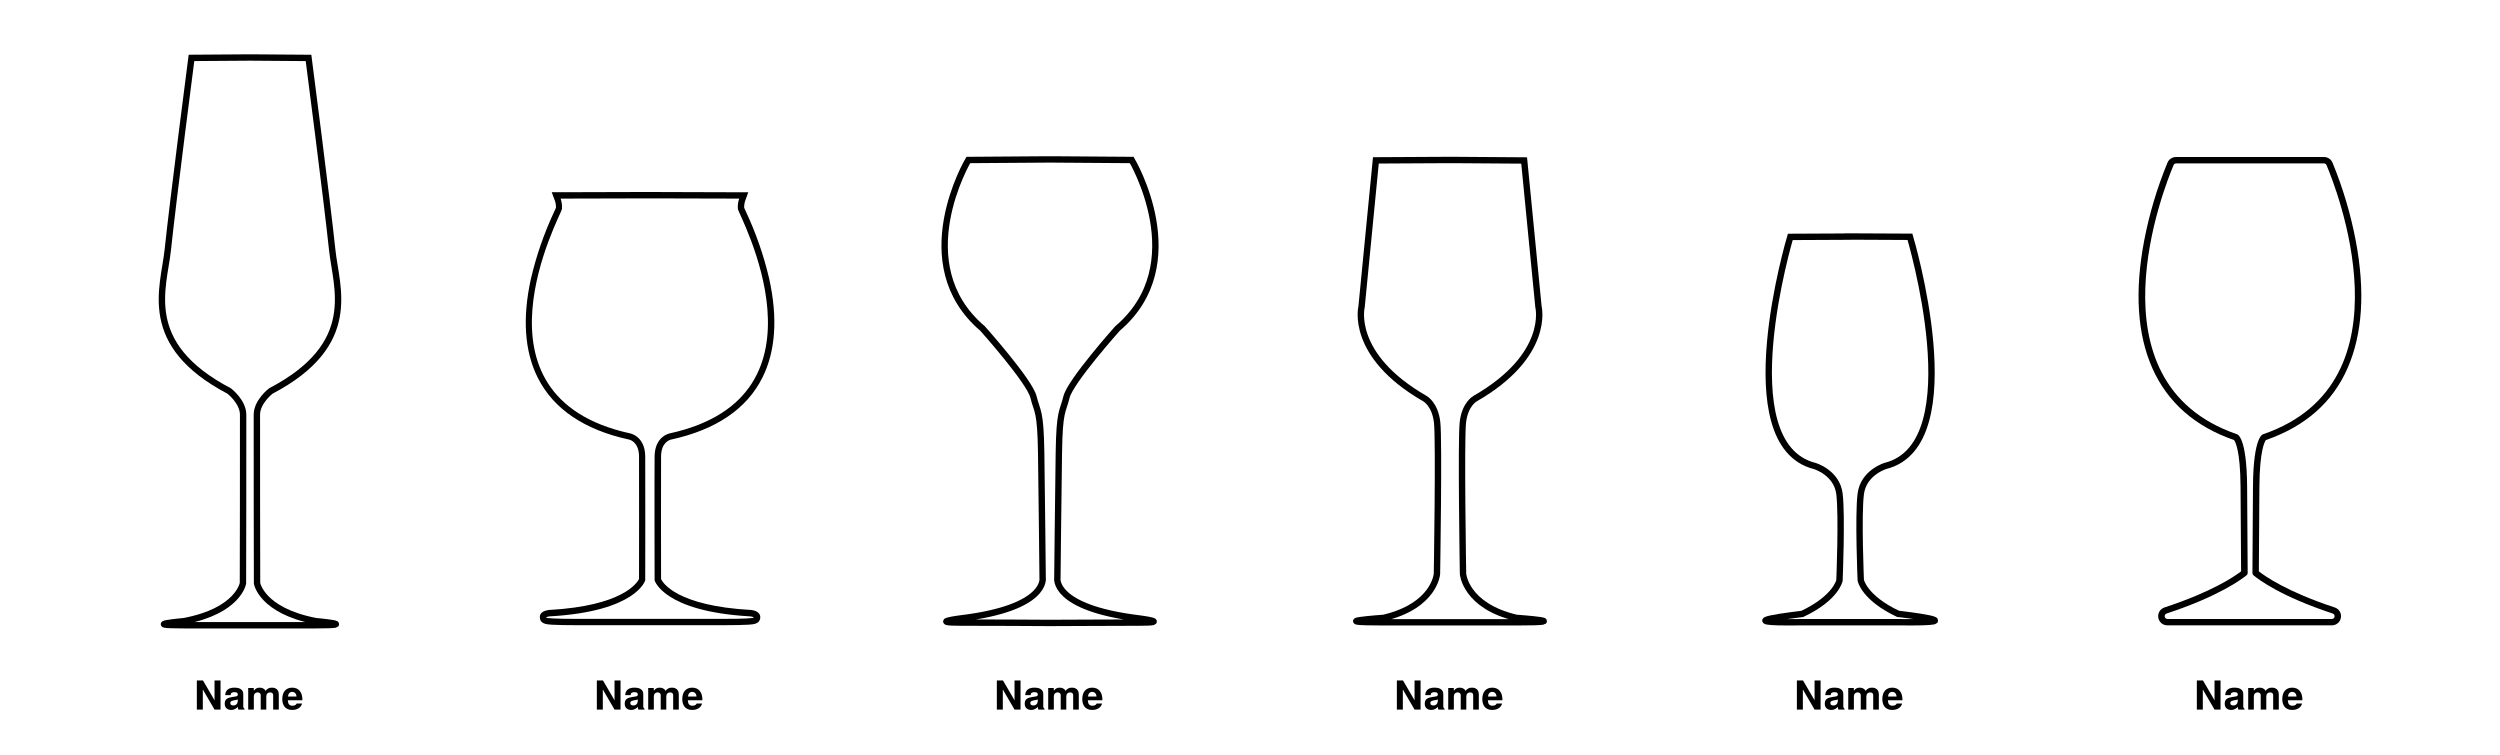
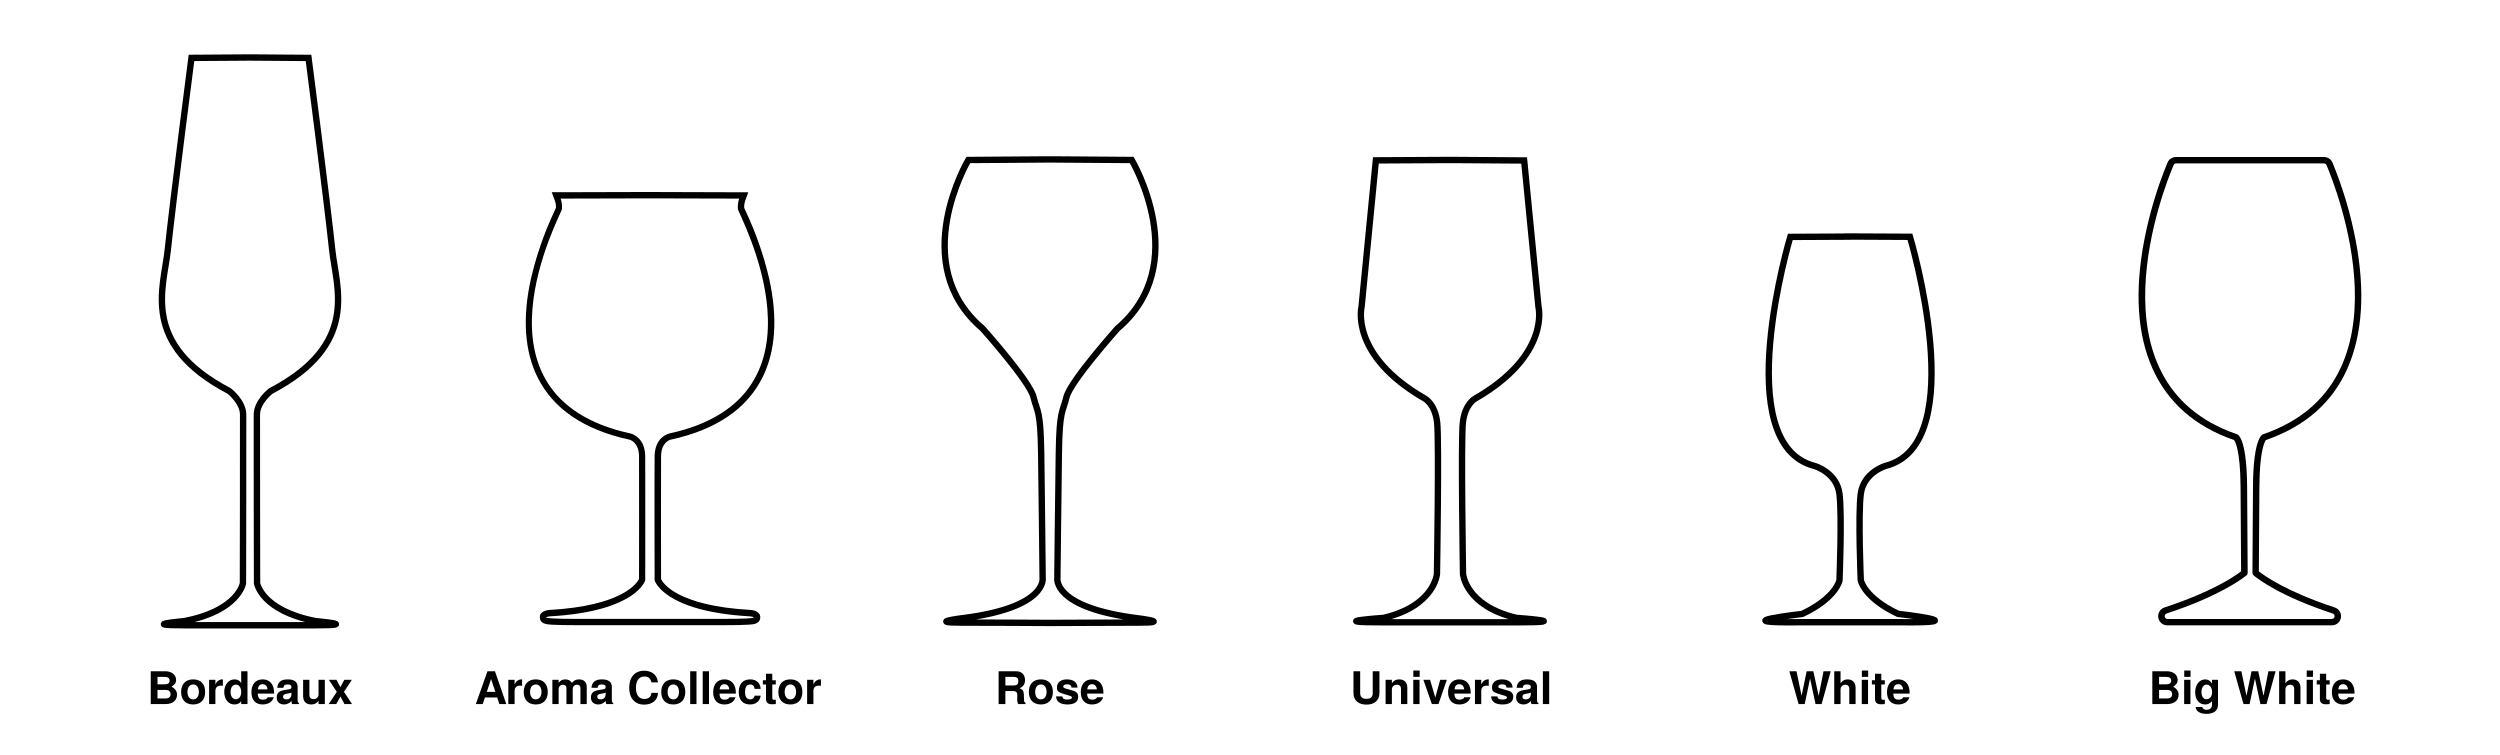
<svg xmlns="http://www.w3.org/2000/svg" id="Layer_1" data-name="Layer 1" viewBox="0 0 1000 301.68">
  <defs>
-     <style>.cls-1,.cls-2{isolation:isolate;}.cls-2{font-size:16px;font-family:HelveticaNeue-Bold, Helvetica Neue;font-weight:700;}.cls-3{fill:none;stroke:#000;stroke-miterlimit:10;stroke-width:2.55px;}</style>
+     <style>.cls-1{fill:none;stroke:#000;stroke-miterlimit:10;stroke-width:2.55px;}.cls-2,.cls-3{isolation:isolate;}.cls-3{font-size:18px;font-family:HelveticaNeue-Bold, Helvetica Neue;font-weight:700;}.cls-4{letter-spacing:-0.02em;}</style>
  </defs>
-   <g id="Name" class="cls-1">
-     <text class="cls-2" transform="translate(77.64 283.84)">Name</text>
-   </g>
-   <g id="Name-2" class="cls-1">
-     <text class="cls-2" transform="translate(237.64 283.84)">Name</text>
-   </g>
-   <g id="Name-3" class="cls-1">
-     <text class="cls-2" transform="translate(397.64 283.84)">Name</text>
-   </g>
-   <g id="Name-4" class="cls-1">
-     <text class="cls-2" transform="translate(557.65 283.84)">Name</text>
-   </g>
-   <g id="Name-5" class="cls-1">
-     <text class="cls-2" transform="translate(717.66 283.84)">Name</text>
-   </g>
-   <g id="Name-6" class="cls-1">
-     <text class="cls-2" transform="translate(877.64 283.84)">Name</text>
-   </g>
  <path d="M929.61,65.36a1.11,1.11,0,0,1,1,.69c3.47,8.17,35.09,86.84-25.29,107.62,0,0-4,.32-4.13,21-.13,18.41-.2,31.82-.22,34.55a1.15,1.15,0,0,0,.4.87c1.91,1.61,10.84,8.45,31.69,15.31a1.12,1.12,0,0,1-.34,2.19H867a1.12,1.12,0,0,1-.34-2.19c20.88-6.86,30-13.71,32-15.31a1.15,1.15,0,0,0,.41-.88c0-2.75-.09-16.15-.22-34.54-.15-20.68-4.13-21-4.13-21-60.38-20.78-28.76-99.45-25.29-107.62a1.11,1.11,0,0,1,1-.69h0l29.61,0,29.61,0h0m0-2.55h0l-29.61,0-29.61,0A3.67,3.67,0,0,0,867,65.05a161.83,161.83,0,0,0-9.33,31.19c-3.86,20.32-2.75,37.5,3.29,51.08s17,23.28,32.66,28.7c.48.62,2.5,4.11,2.6,18.67.12,17.15.19,30,.22,33.84-2.56,2-11.61,8.2-30.64,14.45a3.67,3.67,0,0,0,1.14,7.16h65.8a3.67,3.67,0,0,0,1.14-7.16c-19-6.25-27.85-12.47-30.34-14.43,0-3.85.1-16.68.22-33.86.1-14.56,2.12-18.05,2.6-18.67C922,170.6,933,161,939,147.32s7.15-30.76,3.29-51.08A161.83,161.83,0,0,0,933,65.05a3.67,3.67,0,0,0-3.38-2.24Z" />
  <path d="M260.49,79.35h0l35.19.09a10,10,0,0,0-.52,4.25c.3,2.07,40.26,74.86-27.22,89.65,0,0-6,1.05-6.1,9.17s0,49.62,0,49.62,3.43,12.47,38.26,14.42c0,0,7.21,1-10.95,1H230.83c-18.16,0-11-1-11-1,34.83-1.95,38.26-14.42,38.26-14.42s.08-41.5,0-49.62-6.1-9.17-6.1-9.17c-67.48-14.79-27.52-87.58-27.22-89.65a10,10,0,0,0-.52-4.25l35.19-.09h1M257,76.8h0l-32.64.09h-3.66l1.27,3.43a7.7,7.7,0,0,1,.41,2.8c-.13.3-.41.91-.68,1.5a136.08,136.08,0,0,0-9.34,26.93c-3.46,15.68-2.54,29,2.74,39.52,6.26,12.49,18.52,20.82,36.46,24.75l0,0h.05c.37.08,3.94,1,4,6.68.06,7.54,0,44.39,0,49.1-.82,1.63-6.66,10.74-35.85,12.38h-.11l-.11,0c-3.78.54-3.64,2.49-3.59,3.13.17,2.48,2.73,2.64,4.79,2.77s5.51.2,10.11.2h58.34c4.6,0,8-.07,10.11-.2s4.62-.29,4.8-2.77-2.66-3-3.6-3.13l-.11,0h-.11c-29.55-1.66-35.13-10.82-35.85-12.34,0-4.56-.08-41.58,0-49.14.05-5.68,3.62-6.6,4-6.68h.06c17.94-3.93,30.2-12.26,36.46-24.75,5.28-10.54,6.2-23.84,2.74-39.52a136.08,136.08,0,0,0-9.34-26.93c-.27-.59-.55-1.2-.68-1.5a7.81,7.81,0,0,1,.41-2.81l1.23-3.4-3.62,0L263,76.81H257Z" />
-   <path class="cls-3" d="M102.82,233.28s-.13-62.29-.07-67.48,5.58-9.4,5.58-9.4c35.7-18.73,26.15-41.27,24.56-56.4-2.12-20.13-9.48-76.83-9.48-76.83L100.5,23h-1l-22.91.16S69.23,79.87,67.11,100c-1.6,15.13-11.14,37.67,24.56,56.4,0,0,5.52,4.21,5.58,9.4s-.07,67.48-.07,67.48-1.72,11-23.49,15.17c0,0-18.25,1.65,0,1.65h52.56c18.28,0,0-1.65,0-1.65C104.54,244.24,102.82,233.28,102.82,233.28Z" />
-   <path class="cls-3" d="M455.65,247.38c-34.92-4.25-32.7-16.21-32.7-16.21s.34-32.68.59-50,1.53-16.09,3.07-22.38S447,131.4,447,131.4c30.4-25.81,5.69-67.4,5.69-67.4L421,63.77h-2L387.32,64s-24.7,41.59,5.7,67.4c0,0,18.83,21.08,20.37,27.37s2.82,5,3.08,22.38.58,50,.58,50,2.23,12-32.7,16.21c0,0-13.17,1.68.1,1.68,10.93,0,28.64.09,34.55.13h2c5.91,0,23.62-.13,34.55-.13C468.82,249.06,455.65,247.38,455.65,247.38Z" />
-   <path class="cls-3" d="M606.49,247.14c-20.37-4.83-21.28-17.59-21.28-17.59s-.87-53.18-.07-60.53,4.86-9.55,4.86-9.55c30.32-17.39,25.39-36.72,25.39-36.72l-5.73-58.56L582.16,64h-4.3l-27.51.15-5.72,58.56S539.7,142.08,570,159.47c0,0,4.06,2.19,4.86,9.55s-.08,60.53-.08,60.53-.9,12.76-21.27,17.59c0,0-24.71,1.78-.14,1.78h53.24C631.2,248.92,606.49,247.14,606.49,247.14Z" />
-   <path class="cls-3" d="M759.2,245.53c-13.59-6.43-14.89-13.41-14.89-13.41s-1.11-26,0-34.59,9.94-11.18,9.94-11.18c34.55-8.76,9.73-91.63,9.73-91.63l-24.86-.12v.05l-23,.11s-24.82,82.87,9.73,91.63c0,0,8.88,2.57,9.94,11.18s0,34.59,0,34.59-1.3,7-14.89,13.41c0,0-33.1,3.79-.09,3.31h20.21v0h18.37C792.3,249.32,759.2,245.53,759.2,245.53Z" />
+   <path class="cls-1" d="M102.82,233.28s-.13-62.29-.07-67.48,5.58-9.4,5.58-9.4c35.7-18.73,26.15-41.27,24.56-56.4-2.12-20.13-9.48-76.83-9.48-76.83L100.5,23h-1l-22.91.16S69.23,79.87,67.11,100c-1.6,15.13-11.14,37.67,24.56,56.4,0,0,5.52,4.21,5.58,9.4s-.07,67.48-.07,67.48-1.72,11-23.49,15.17c0,0-18.25,1.65,0,1.65h52.56c18.28,0,0-1.65,0-1.65C104.54,244.24,102.82,233.28,102.82,233.28Z" />
+   <path class="cls-1" d="M455.65,247.38c-34.92-4.25-32.7-16.21-32.7-16.21s.34-32.68.59-50,1.53-16.09,3.07-22.38S447,131.4,447,131.4c30.4-25.81,5.69-67.4,5.69-67.4L421,63.77h-2L387.32,64s-24.7,41.59,5.7,67.4c0,0,18.83,21.08,20.37,27.37s2.82,5,3.08,22.38.58,50,.58,50,2.23,12-32.7,16.21c0,0-13.17,1.68.1,1.68,10.93,0,28.64.09,34.55.13h2c5.91,0,23.62-.13,34.55-.13C468.82,249.06,455.65,247.38,455.65,247.38Z" />
+   <path class="cls-1" d="M606.49,247.14c-20.37-4.83-21.28-17.59-21.28-17.59s-.87-53.18-.07-60.53,4.86-9.55,4.86-9.55c30.32-17.39,25.39-36.72,25.39-36.72l-5.73-58.56L582.16,64h-4.3l-27.51.15-5.72,58.56S539.7,142.08,570,159.47c0,0,4.06,2.19,4.86,9.55s-.08,60.53-.08,60.53-.9,12.76-21.27,17.59c0,0-24.71,1.78-.14,1.78h53.24C631.2,248.92,606.49,247.14,606.49,247.14Z" />
+   <path class="cls-1" d="M759.2,245.53c-13.59-6.43-14.89-13.41-14.89-13.41s-1.11-26,0-34.59,9.94-11.18,9.94-11.18c34.55-8.76,9.73-91.63,9.73-91.63l-24.86-.12v.05l-23,.11s-24.82,82.87,9.73,91.63c0,0,8.88,2.57,9.94,11.18s0,34.59,0,34.59-1.3,7-14.89,13.41c0,0-33.1,3.79-.09,3.31h20.21v0h18.37C792.3,249.32,759.2,245.53,759.2,245.53Z" />
+   <g id="Name" class="cls-2">
+     <text class="cls-3" transform="translate(58.83 281.63)">Bo<tspan class="cls-4" x="23.67" y="0">r</tspan>
+       <tspan x="30.35" y="0">deaux</tspan>
+     </text>
+   </g>
+   <g id="Name-2" data-name="Name" class="cls-2">
+     <text class="cls-3" transform="translate(189.86 281.63)">A<tspan class="cls-4" x="12.33" y="0">r</tspan>
+       <tspan x="19.01" y="0">oma Collector</tspan>
+     </text>
+   </g>
+   <g id="Name-3" data-name="Name" class="cls-2">
+     <text class="cls-3" transform="translate(398.01 281.63)">Rose</text>
+   </g>
+   <g id="Name-4" data-name="Name" class="cls-2">
+     <text class="cls-3" transform="translate(540.01 281.63)">Universal</text>
+   </g>
+   <g id="Name-5" data-name="Name" class="cls-2">
+     <text class="cls-3" transform="translate(715.51 281.63)">White</text>
+   </g>
+   <g id="Name-6" data-name="Name" class="cls-2">
+     <text class="cls-3" transform="translate(859.46 281.63)">Big White</text>
+   </g>
</svg>
